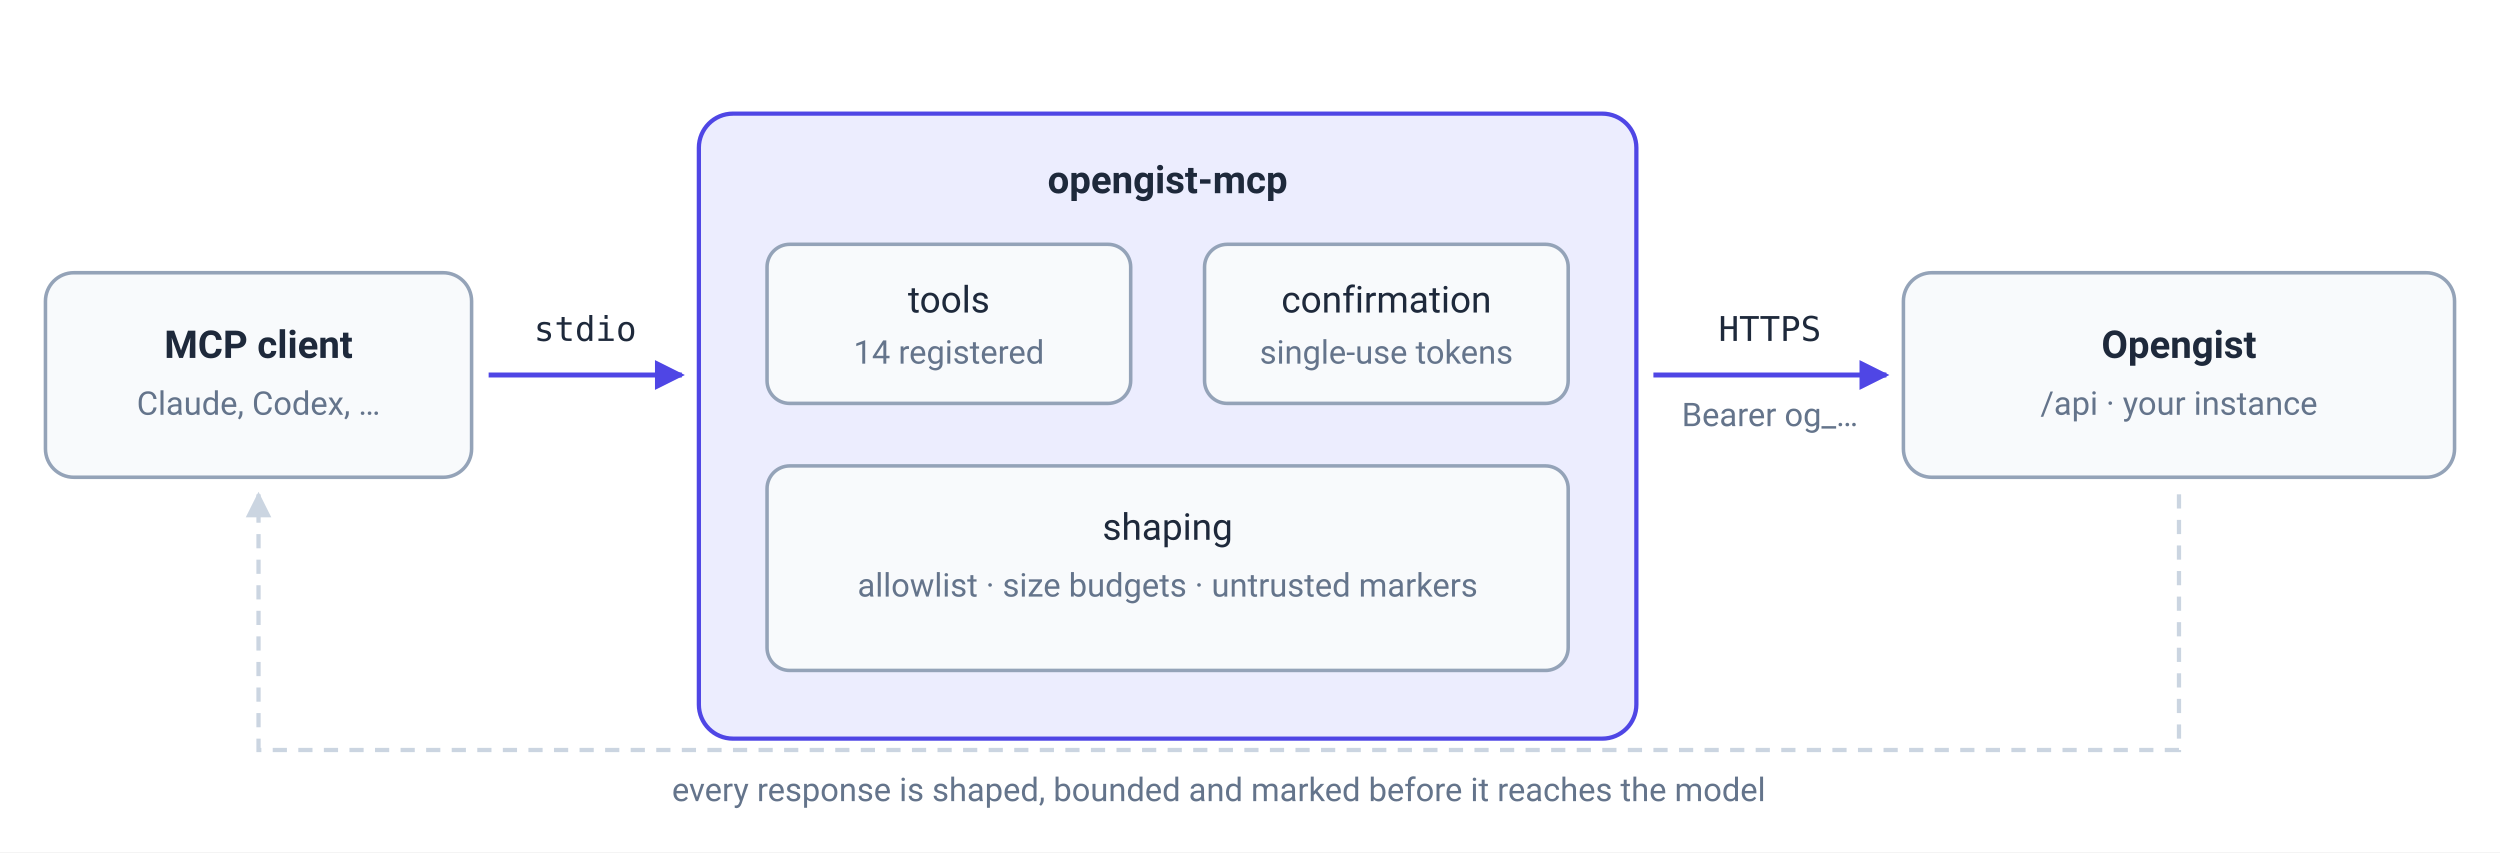
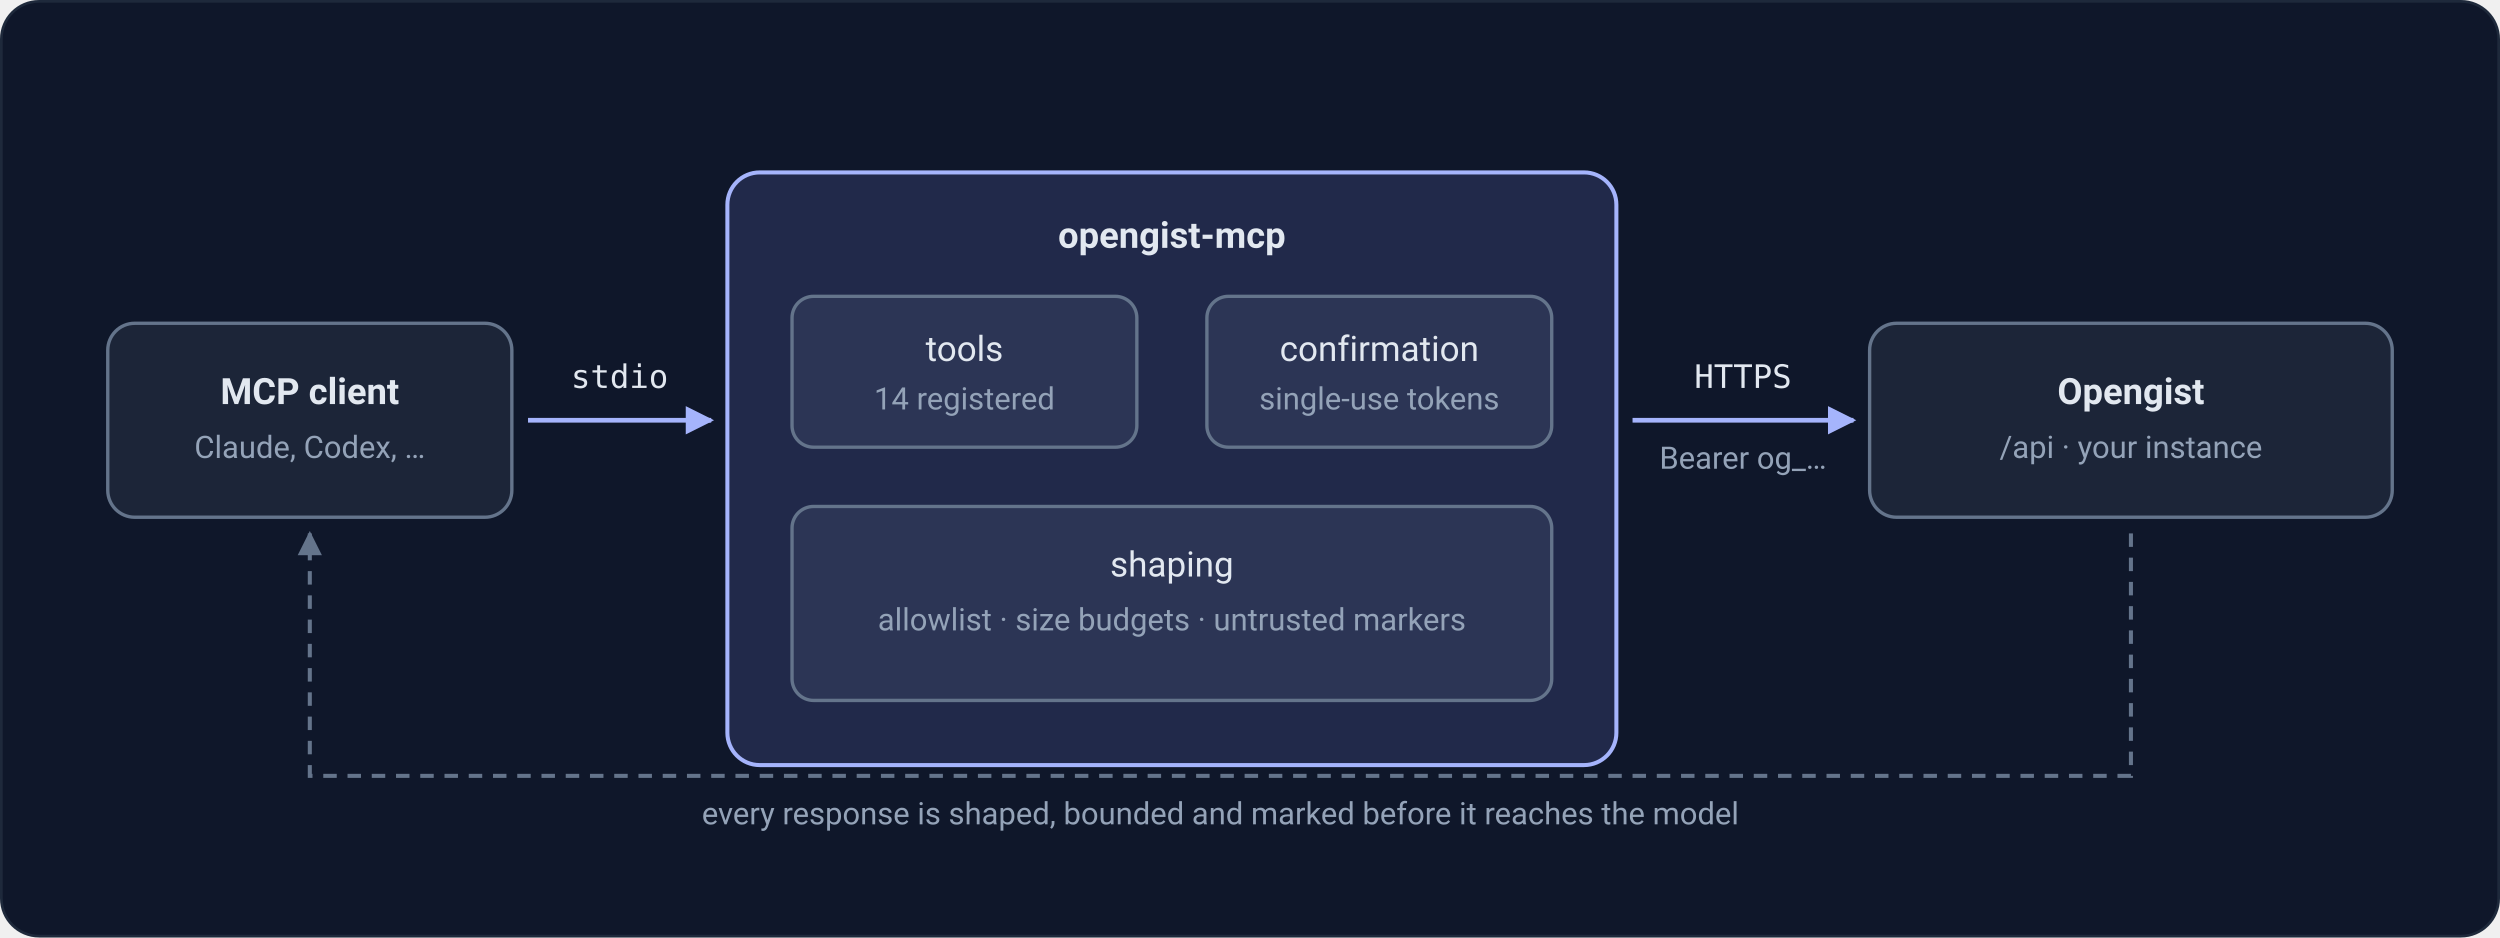
- <svg xmlns="http://www.w3.org/2000/svg" viewBox="0 0 880 300" width="880" height="300" role="img" aria-labelledby="t d">
+ <svg xmlns="http://www.w3.org/2000/svg" viewBox="0 0 928 348" width="928" height="348" role="img" aria-labelledby="arch-title arch-desc">
  <style>
-     .bg { fill: #ffffff; }
-     .node { fill: #f8fafc; stroke: #94a3b8; stroke-width: 1.25; }
-     .node-accent { fill: rgba(99,102,241,0.12); stroke: #4f46e5; stroke-width: 1.5; }
-     .edge { stroke: #cbd5e1; stroke-width: 1.5; fill: none; }
-     .edge-accent { stroke: #4f46e5; stroke-width: 1.75; fill: none; }
+     .node { stroke-width: 1.25; }
+     .node-accent { stroke-width: 1.5; }
+     .edge { stroke-width: 1.5; fill: none; }
+     .edge-accent { stroke-width: 1.75; fill: none; }
    .edge-dashed { stroke-dasharray: 5 4; }
-     text { fill: #1e293b; font-family: ui-sans-serif, system-ui, -apple-system, "Segoe UI", Roboto, sans-serif; font-size: 13px; }
-     .label-mono { font-family: ui-monospace, SFMono-Regular, "SF Mono", Menlo, monospace; font-size: 12px; }
-     .label-muted { fill: #64748b; font-size: 11.5px; }
+     text { font-family: ui-sans-serif, system-ui, -apple-system, "Segoe UI", Roboto, "DejaVu Sans", sans-serif; font-size: 13px; }
    .label-title { font-size: 13.5px; font-weight: 600; }
-     marker path { fill: #cbd5e1; }
-     marker.accent path { fill: #4f46e5; }
+     .label-mono { font-family: ui-monospace, SFMono-Regular, Menlo, Consolas, "DejaVu Sans Mono", monospace; font-size: 12px; }
+     .label-muted { font-size: 11.5px; }

-     @media (prefers-color-scheme: dark) {
-       .bg { fill: #1b1b1f; }
-       .node { fill: rgba(148,163,184,0.08); stroke: #64748b; }
-       .node-accent { fill: rgba(129,140,248,0.14); stroke: #a5b4fc; }
-       .edge { stroke: #475569; }
-       .edge-accent { stroke: #a5b4fc; }
-       text { fill: #e2e8f0; }
-       .label-muted { fill: #94a3b8; }
-       marker path { fill: #475569; }
-       marker.accent path { fill: #a5b4fc; }
-     }
+     .node { fill: rgba(148, 163, 184, 0.10); stroke: #64748b; }
+     .node-accent { fill: rgba(129, 140, 248, 0.16); stroke: #a5b4fc; }
+     .edge { stroke: #64748b; }
+     .edge-accent { stroke: #a5b4fc; }
+     text { fill: #e2e8f0; }
+     .label-muted { fill: #94a3b8; }
+     marker path { fill: #64748b; stroke: none; }
+     marker.accent path { fill: #a5b4fc; }
+ 
+     .surface { fill: #0f172a; stroke: #1e293b; stroke-width: 1; }
  </style>
-   <defs>
-     <marker id="arrow" viewBox="0 0 10 10" refX="9" refY="5" markerWidth="6" markerHeight="6" orient="auto-start-reverse">
-       <path d="M 0 0 L 10 5 L 0 10 z" />
-     </marker>
-     <marker id="arrow-accent" class="accent" viewBox="0 0 10 10" refX="9" refY="5" markerWidth="6" markerHeight="6" orient="auto-start-reverse">
-       <path d="M 0 0 L 10 5 L 0 10 z" />
-     </marker>
-   </defs>
-   <rect class="bg" width="880" height="300" />
-   <rect class="node" x="16" y="96" width="150" height="72" rx="10" />
-   <text class="label-title" x="91" y="126" text-anchor="middle">MCP client</text>
-   <text class="label-muted" x="91" y="146" text-anchor="middle">Claude, Codex, …</text>
-   <path class="edge edge-accent" d="M 172 132 L 240 132" marker-end="url(#arrow-accent)" />
-   <text class="label-mono" x="206" y="120" text-anchor="middle">stdio</text>
-   <rect class="node-accent" x="246" y="40" width="330" height="220" rx="12" />
-   <text class="label-title" x="411" y="68" text-anchor="middle">opengist-mcp</text>
-   <rect class="node" x="270" y="86" width="128" height="56" rx="8" />
-   <text x="334" y="110" text-anchor="middle">tools</text>
-   <text class="label-muted" x="334" y="128" text-anchor="middle">14 registered</text>
-   <rect class="node" x="424" y="86" width="128" height="56" rx="8" />
-   <text x="488" y="110" text-anchor="middle">confirmation</text>
-   <text class="label-muted" x="488" y="128" text-anchor="middle">single-use tokens</text>
-   <rect class="node" x="270" y="164" width="282" height="72" rx="8" />
-   <text x="411" y="190" text-anchor="middle">shaping</text>
-   <text class="label-muted" x="411" y="210" text-anchor="middle">allowlist · size budgets · untrusted markers</text>
-   <path class="edge edge-accent" d="M 582 132 L 664 132" marker-end="url(#arrow-accent)" />
-   <text class="label-mono" x="623" y="120" text-anchor="middle">HTTPS</text>
-   <text class="label-muted" x="623" y="150" text-anchor="middle">Bearer og_…</text>
-   <rect class="node" x="670" y="96" width="194" height="72" rx="10" />
-   <text class="label-title" x="767" y="126" text-anchor="middle">Opengist</text>
-   <text class="label-muted" x="767" y="146" text-anchor="middle">/api · your instance</text>
-   <path class="edge edge-dashed" d="M 767 174 L 767 264 L 91 264 L 91 174" marker-end="url(#arrow)" />
-   <text class="label-muted" x="429" y="282" text-anchor="middle">every response is shaped, bounded and marked before it reaches the model</text>
+   <rect class="surface" x="0.5" y="0.5" width="927" height="347" rx="14" />
+   <g transform="translate(24, 24)">
+     <defs>
+       <marker id="arrow" viewBox="0 0 10 10" refX="9" refY="5" markerWidth="6" markerHeight="6" orient="auto-start-reverse">
+         <path d="M 0 0 L 10 5 L 0 10 z" />
+       </marker>
+       <marker id="arrow-accent" class="accent" viewBox="0 0 10 10" refX="9" refY="5" markerWidth="6" markerHeight="6" orient="auto-start-reverse">
+         <path d="M 0 0 L 10 5 L 0 10 z" />
+       </marker>
+     </defs>
+     <rect class="node" x="16" y="96" width="150" height="72" rx="10" />
+     <text class="label-title" x="91" y="126" text-anchor="middle">MCP client</text>
+     <text class="label-muted" x="91" y="146" text-anchor="middle">Claude, Codex, …</text>
+     <path class="edge edge-accent" d="M 172 132 L 240 132" marker-end="url(#arrow-accent)" />
+     <text class="label-mono" x="206" y="120" text-anchor="middle">stdio</text>
+     <rect class="node-accent" x="246" y="40" width="330" height="220" rx="12" />
+     <text class="label-title" x="411" y="68" text-anchor="middle">opengist-mcp</text>
+     <rect class="node" x="270" y="86" width="128" height="56" rx="8" />
+     <text x="334" y="110" text-anchor="middle">tools</text>
+     <text class="label-muted" x="334" y="128" text-anchor="middle">14 registered</text>
+     <rect class="node" x="424" y="86" width="128" height="56" rx="8" />
+     <text x="488" y="110" text-anchor="middle">confirmation</text>
+     <text class="label-muted" x="488" y="128" text-anchor="middle">single-use tokens</text>
+     <rect class="node" x="270" y="164" width="282" height="72" rx="8" />
+     <text x="411" y="190" text-anchor="middle">shaping</text>
+     <text class="label-muted" x="411" y="210" text-anchor="middle">allowlist · size budgets · untrusted markers</text>
+     <path class="edge edge-accent" d="M 582 132 L 664 132" marker-end="url(#arrow-accent)" />
+     <text class="label-mono" x="623" y="120" text-anchor="middle">HTTPS</text>
+     <text class="label-muted" x="623" y="150" text-anchor="middle">Bearer og_…</text>
+     <rect class="node" x="670" y="96" width="194" height="72" rx="10" />
+     <text class="label-title" x="767" y="126" text-anchor="middle">Opengist</text>
+     <text class="label-muted" x="767" y="146" text-anchor="middle">/api · your instance</text>
+     <path class="edge edge-dashed" d="M 767 174 L 767 264 L 91 264 L 91 174" marker-end="url(#arrow)" />
+     <text class="label-muted" x="429" y="282" text-anchor="middle">every response is shaped, bounded and marked before it reaches the model</text>
+   </g>
</svg>
